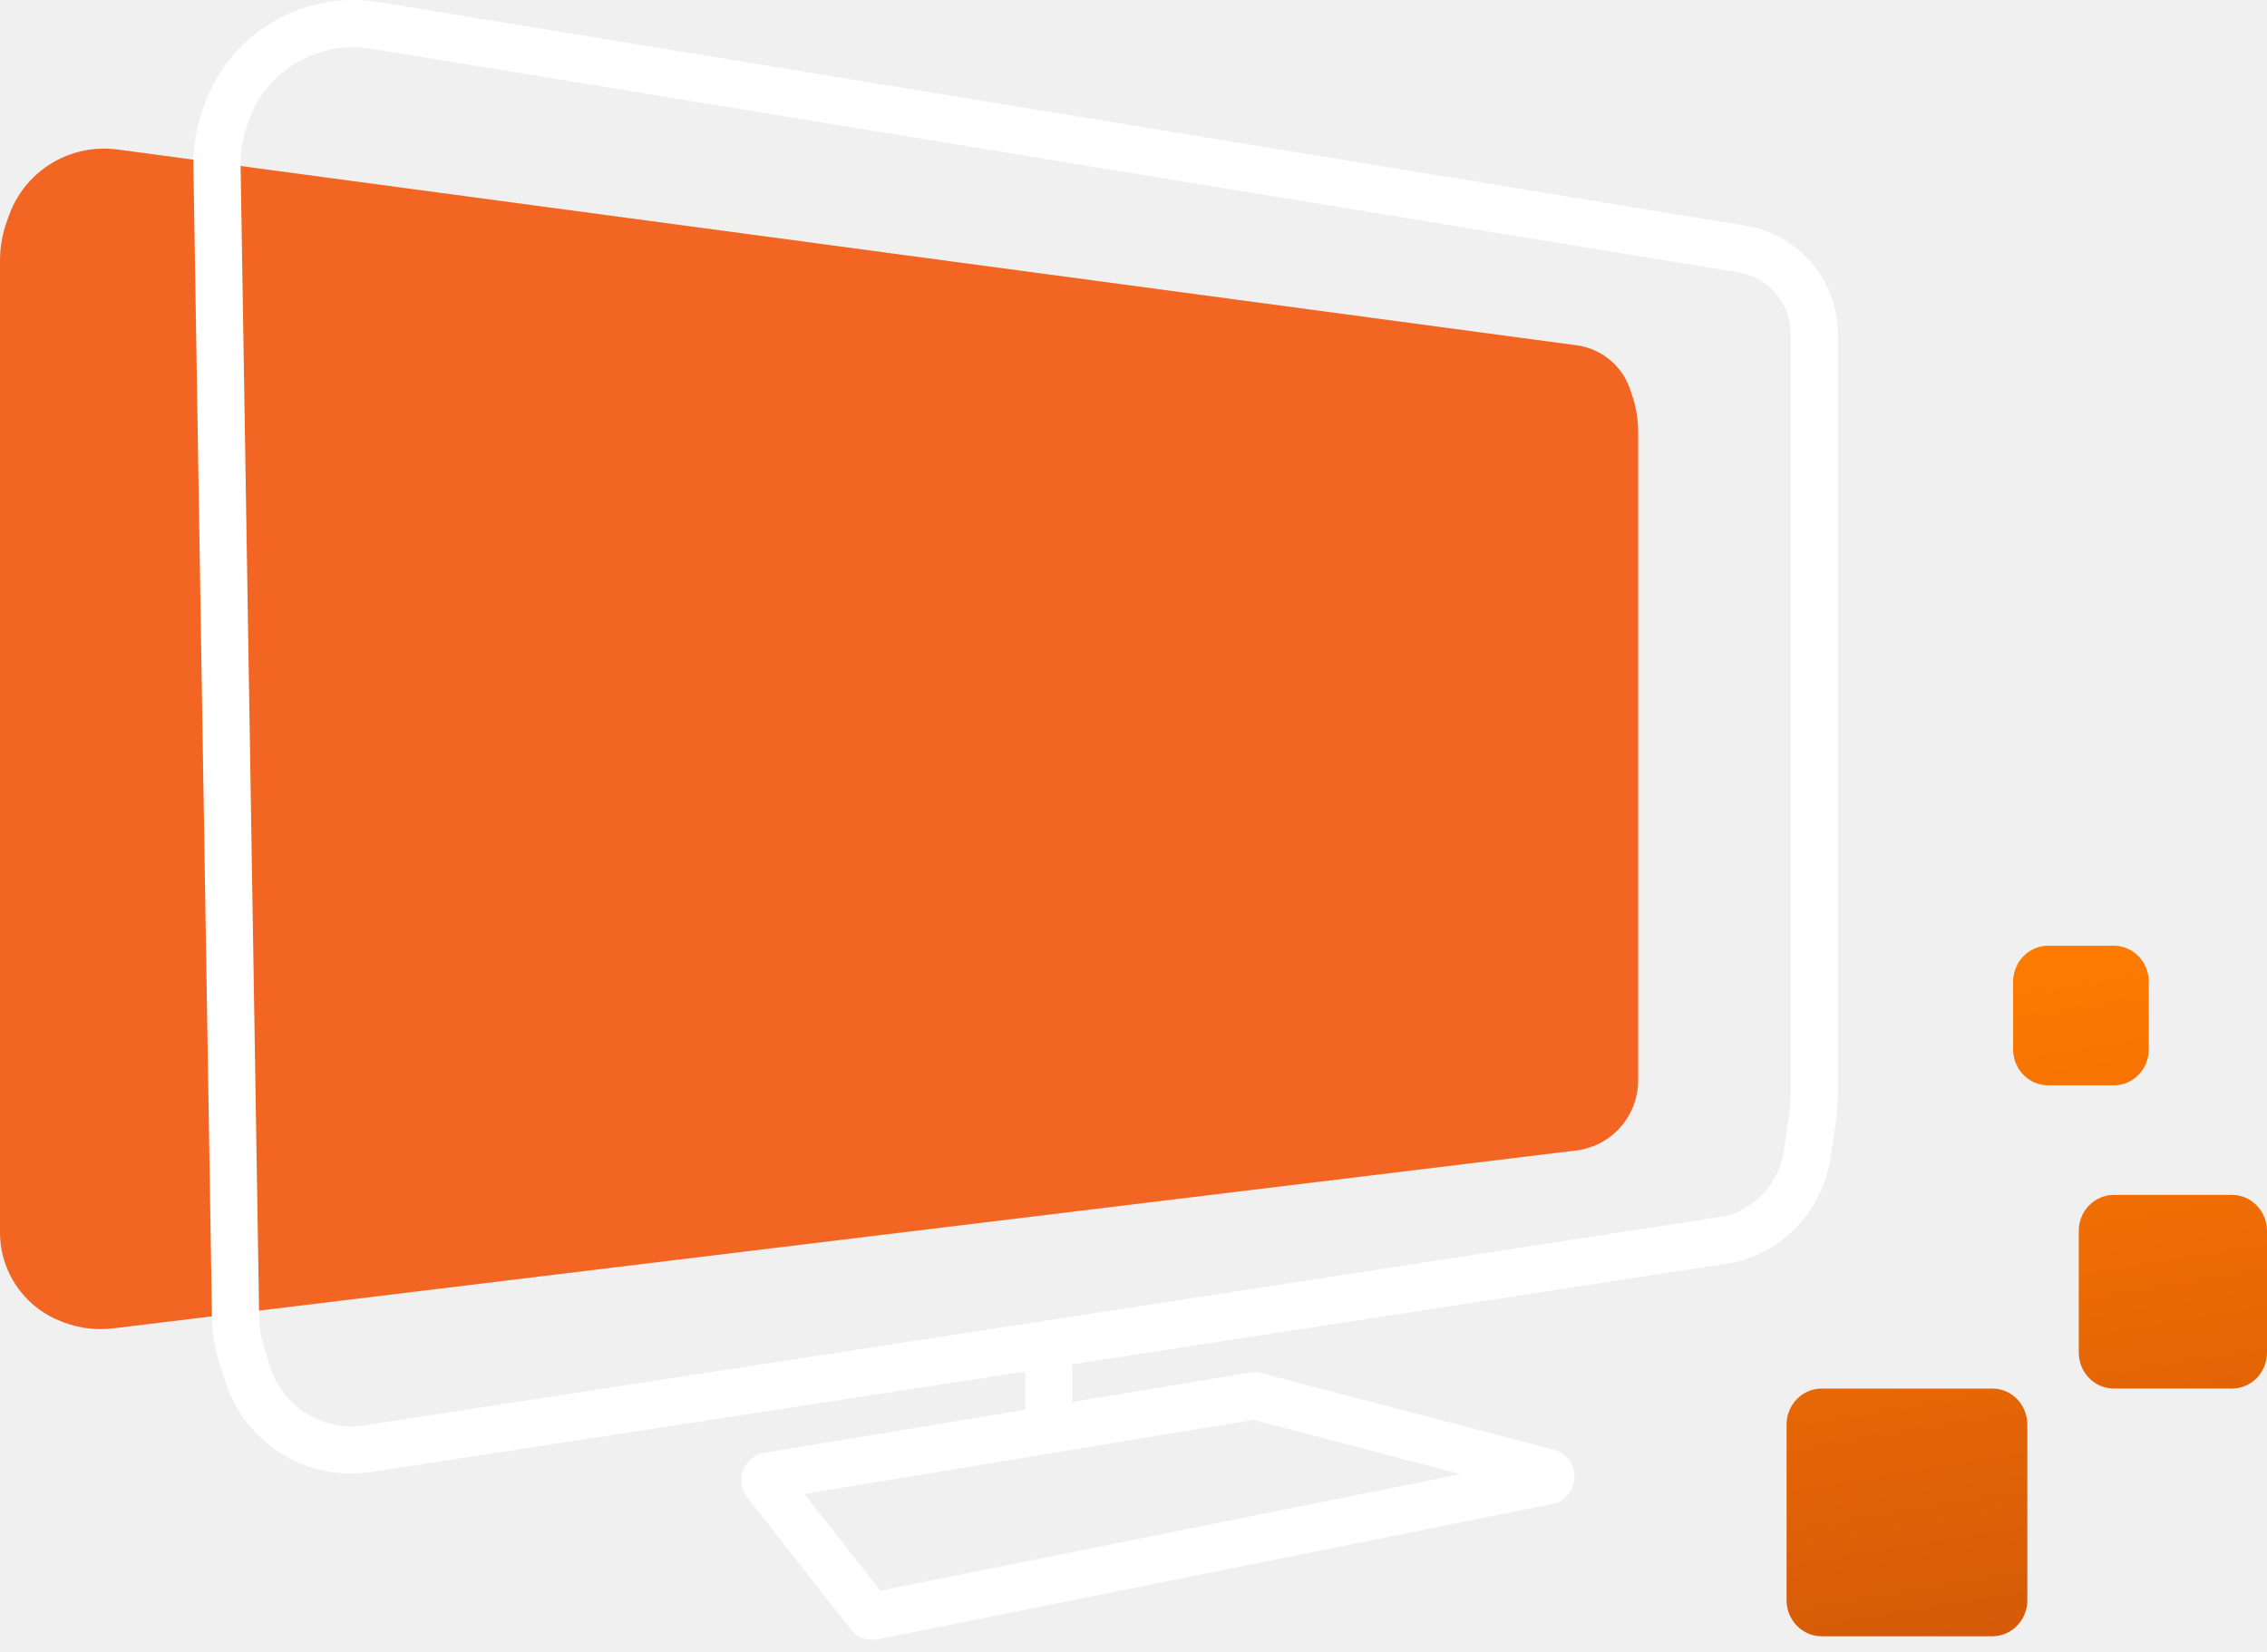
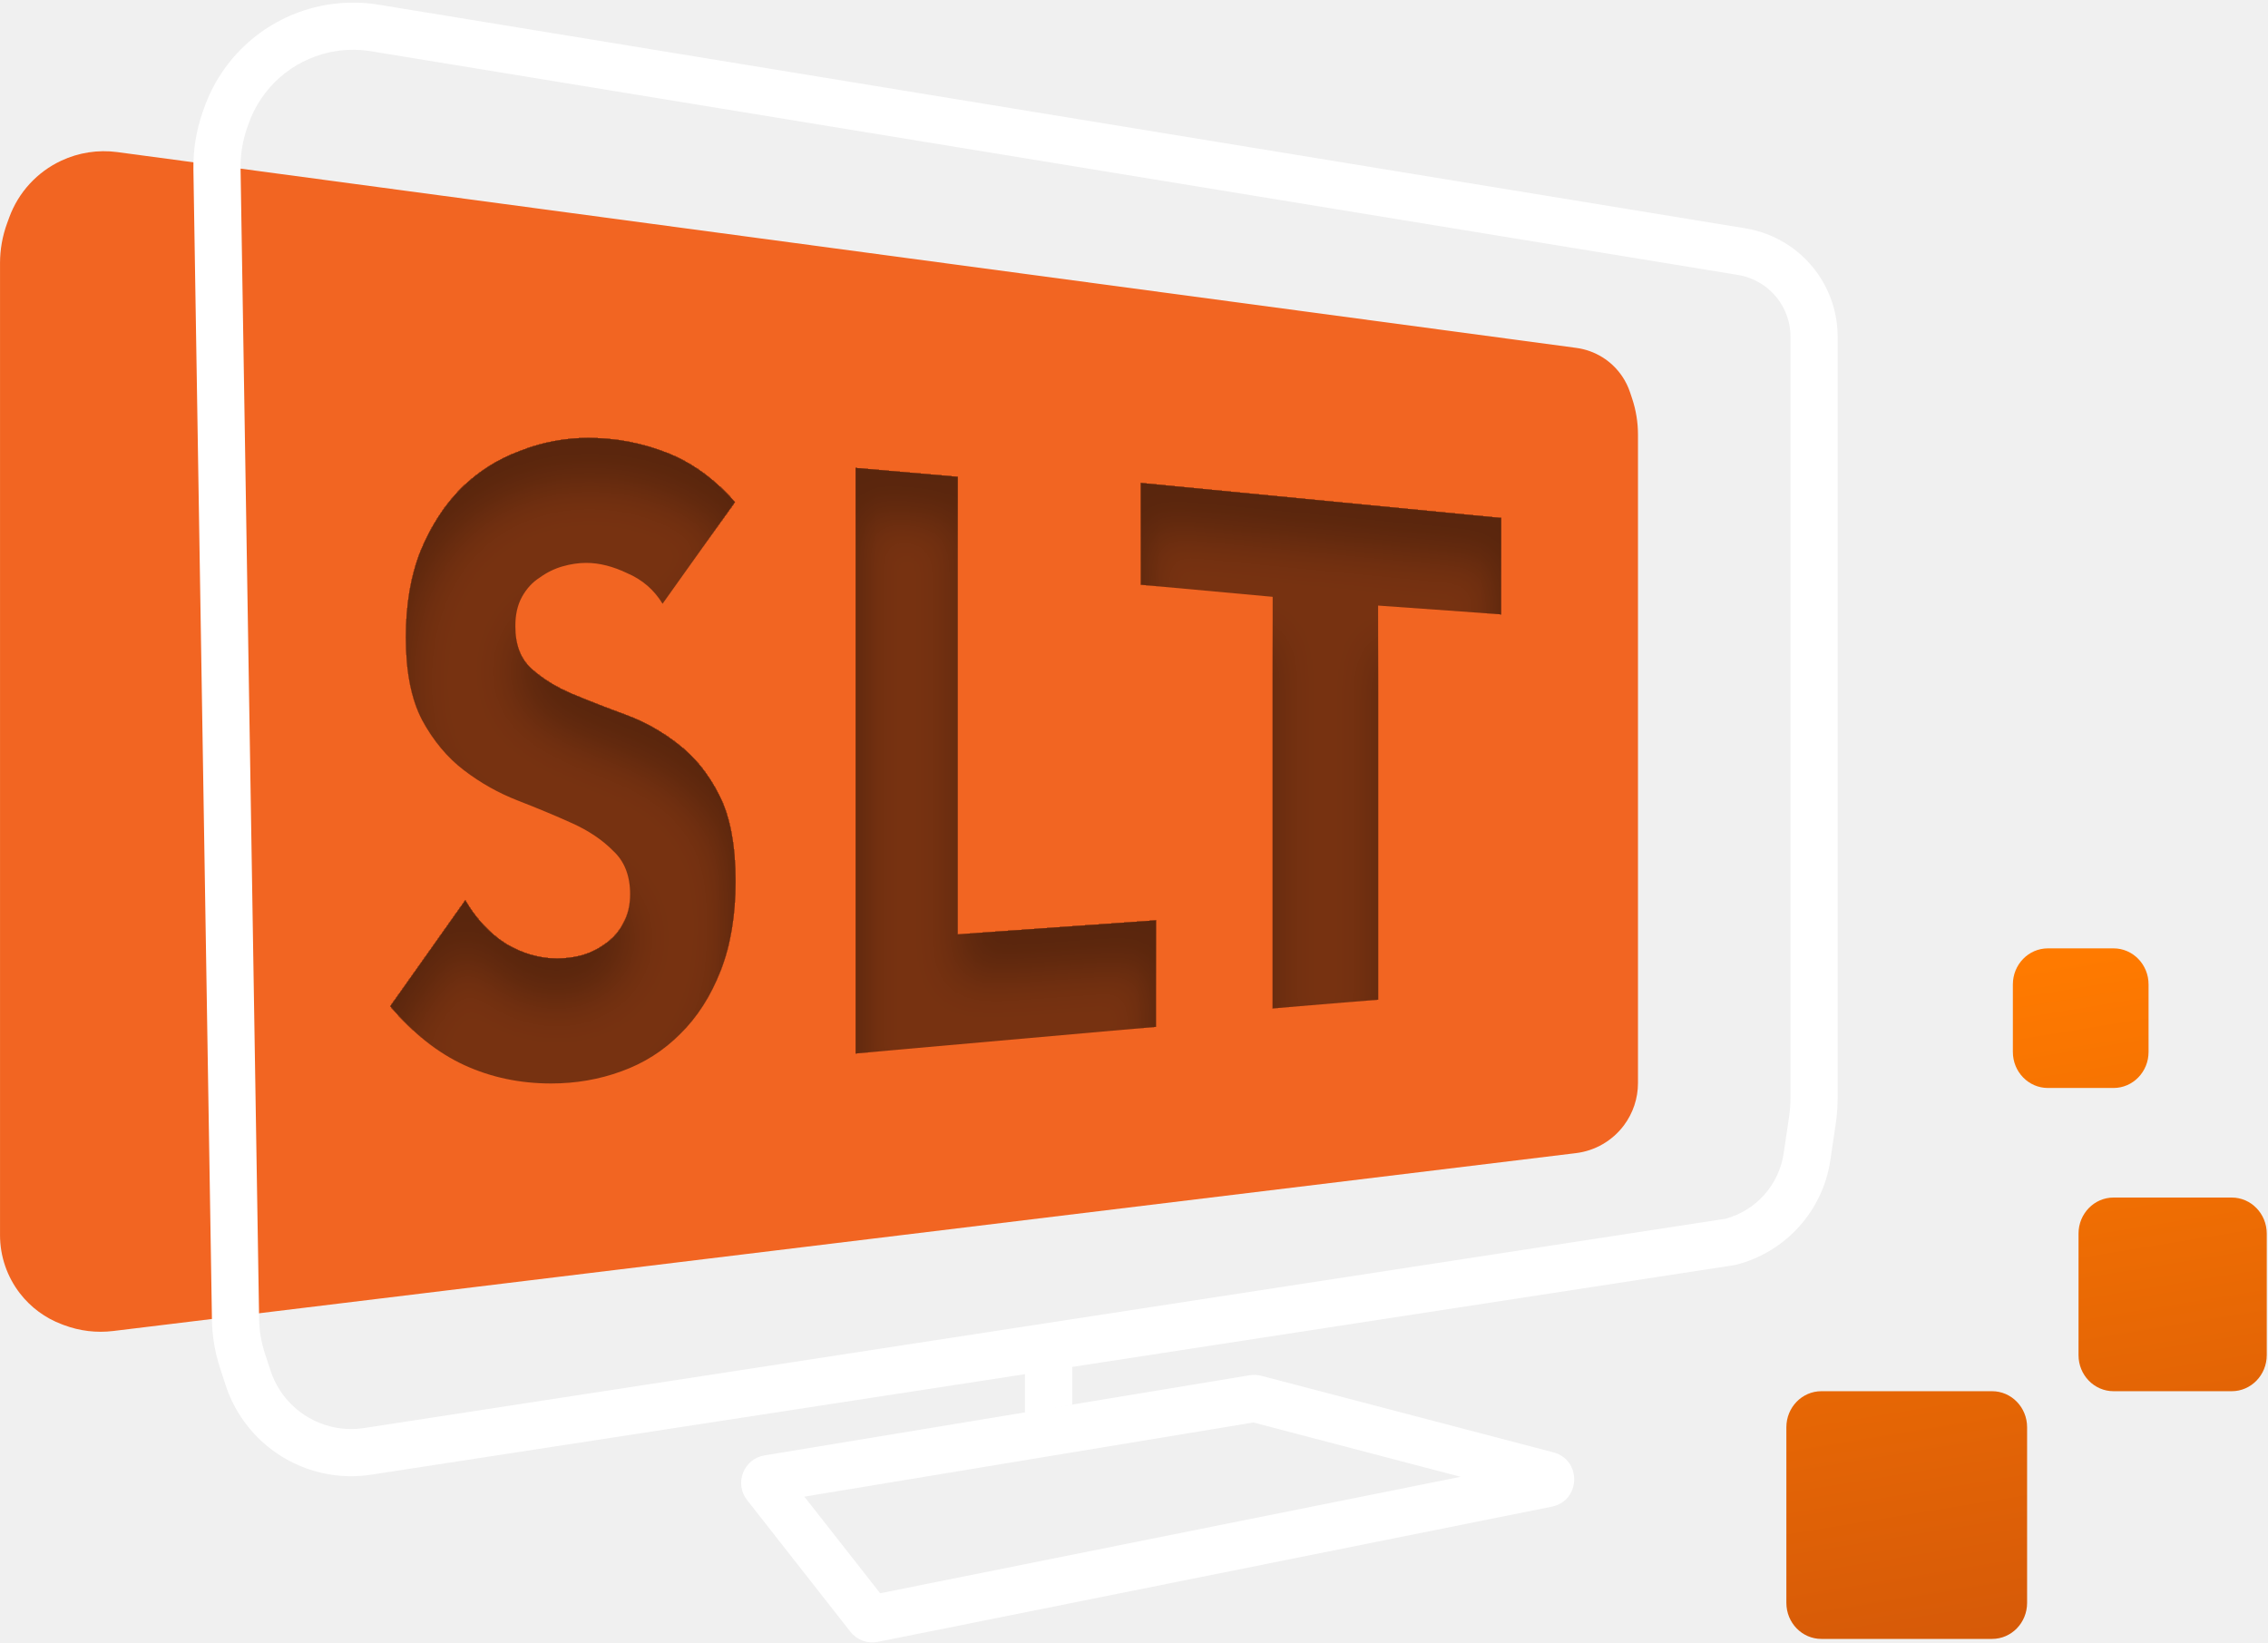
- <svg xmlns="http://www.w3.org/2000/svg" width="151" height="110" viewBox="0 0 151 110" fill="none">
-   <path d="M7.799 9.955L105.001 23C106.254 23.165 107.375 23.862 108.076 24.913C108.292 25.238 108.463 25.589 108.587 25.958L108.724 26.37C108.983 27.148 109.115 27.962 109.115 28.782V71.974C109.115 72.991 108.785 73.98 108.175 74.794C107.407 75.818 106.254 76.485 104.983 76.64L7.539 88.489C6.434 88.624 5.314 88.49 4.272 88.1L4.12 88.042C3.015 87.628 2.047 86.914 1.326 85.98C0.467 84.869 0.001 83.504 0.001 82.099V17.359C0.001 16.45 0.161 15.549 0.474 14.696L0.618 14.302C1.229 12.636 2.475 11.279 4.084 10.528C5.242 9.987 6.531 9.789 7.799 9.955Z" fill="#F26522" />
-   <path d="M71.424 93.408V90.837L68.281 91.265V93.979L71.424 93.408Z" fill="white" />
-   <path fill-rule="evenodd" clip-rule="evenodd" d="M84.023 91.473C83.77 91.407 83.507 91.394 83.249 91.437L50.931 96.776C49.538 97.007 48.901 98.645 49.773 99.755L56.651 108.522C57.084 109.074 57.79 109.334 58.478 109.196L103.375 100.189C105.306 99.802 105.386 97.071 103.481 96.572L84.023 91.473ZM83.491 94.582L97.304 98.202L58.635 105.96L53.585 99.523L83.491 94.582Z" fill="white" />
-   <path fill-rule="evenodd" clip-rule="evenodd" d="M21.953 3.311C22.86 3.114 23.797 3.09 24.713 3.24L115.775 18.141C116.505 18.26 117.191 18.571 117.761 19.042C118.721 19.836 119.277 21.016 119.277 22.262V72.914C119.277 73.356 119.245 73.797 119.18 74.235L118.822 76.653C118.512 78.746 116.993 80.454 114.956 81.01L24.253 94.953C23.628 95.049 22.991 95.04 22.369 94.925C20.33 94.55 18.66 93.089 18.018 91.118L17.641 89.962C17.402 89.231 17.275 88.468 17.262 87.699L16.026 11.059C16.012 10.137 16.159 9.221 16.461 8.351L16.549 8.099C17.393 5.671 19.441 3.857 21.953 3.311ZM25.221 0.138C23.914 -0.076 22.579 -0.041 21.285 0.24C17.703 1.019 14.785 3.605 13.581 7.067L13.493 7.318C13.069 8.536 12.863 9.82 12.884 11.109L14.12 87.75C14.138 88.833 14.317 89.906 14.653 90.936L15.03 92.092C16.03 95.158 18.628 97.432 21.8 98.016C22.767 98.194 23.758 98.209 24.73 98.059L115.594 84.091L115.67 84.072C118.966 83.221 121.432 80.48 121.93 77.114L122.289 74.695C122.376 74.106 122.42 73.51 122.42 72.914V22.262C122.42 20.079 121.445 18.01 119.762 16.619C118.763 15.794 117.562 15.249 116.283 15.039L25.221 0.138Z" fill="white" />
-   <path d="M135.036 94.9C135.036 93.574 133.992 92.499 132.704 92.499H121.333C120.044 92.499 119 93.574 119 94.9V106.6C119 107.925 120.044 109 121.333 109H132.704C133.992 109 135.036 107.925 135.036 106.6V94.9Z" fill="url(#paint0_linear_2_74)" />
-   <path d="M151 81.999C151 80.674 149.956 79.599 148.667 79.599H140.795C139.507 79.599 138.462 80.674 138.462 81.999V90.099C138.462 91.425 139.507 92.499 140.795 92.499H148.667C149.956 92.499 151 91.425 151 90.099V81.999Z" fill="url(#paint1_linear_2_74)" />
-   <path d="M143.127 65.4C143.127 64.075 142.083 63 140.795 63H136.421C135.133 63 134.089 64.075 134.089 65.4V69.9C134.089 71.226 135.133 72.3 136.421 72.3H140.795C142.083 72.3 143.127 71.226 143.127 69.9V65.4Z" fill="url(#paint2_linear_2_74)" />
+ <svg xmlns="http://www.w3.org/2000/svg" width="203" height="147" viewBox="0 0 203 147" fill="none">
+   <path d="M10.479 13.61L141.081 31.137C142.765 31.358 144.271 32.295 145.213 33.708C145.503 34.143 145.734 34.615 145.899 35.112L146.084 35.666C146.432 36.71 146.609 37.804 146.609 38.905V96.939C146.609 98.305 146.166 99.635 145.346 100.728C144.314 102.105 142.765 103 141.057 103.208L10.13 119.129C8.646 119.31 7.14 119.131 5.741 118.606L5.536 118.529C4.051 117.972 2.751 117.013 1.782 115.758C0.628 114.265 0.002 112.431 0.002 110.544V23.557C0.002 22.337 0.217 21.126 0.637 19.98L0.831 19.45C1.652 17.211 3.326 15.388 5.488 14.38C7.044 13.653 8.776 13.386 10.479 13.61Z" fill="#F26522" />
+   <path d="M95.965 125.738V122.283L91.742 122.859V126.505L95.965 125.738Z" fill="white" />
+   <path fill-rule="evenodd" clip-rule="evenodd" d="M112.892 123.137C112.552 123.048 112.198 123.032 111.852 123.089L68.429 130.263C66.558 130.572 65.702 132.773 66.873 134.265L76.115 146.045C76.696 146.786 77.645 147.136 78.569 146.951L138.894 134.849C141.488 134.328 141.595 130.659 139.036 129.989L112.892 123.137ZM112.177 127.315L130.736 132.179L78.781 142.602L71.995 133.954L112.177 127.315Z" fill="white" />
+   <path fill-rule="evenodd" clip-rule="evenodd" d="M29.495 4.682C30.715 4.417 31.973 4.384 33.204 4.586L155.557 24.607C156.538 24.768 157.458 25.186 158.224 25.819C159.515 26.885 160.262 28.471 160.262 30.145V98.202C160.262 98.796 160.218 99.388 160.131 99.976L159.65 103.226C159.233 106.038 157.192 108.333 154.456 109.079L32.585 127.814C31.745 127.943 30.89 127.93 30.055 127.777C27.315 127.272 25.072 125.309 24.208 122.66L23.701 121.107C23.381 120.125 23.21 119.1 23.193 118.067L21.532 15.092C21.512 13.854 21.71 12.623 22.117 11.453L22.234 11.116C23.369 7.853 26.12 5.416 29.495 4.682ZM33.886 0.419C32.13 0.132 30.337 0.178 28.598 0.556C23.786 1.602 19.864 5.077 18.246 9.729L18.129 10.066C17.559 11.703 17.282 13.427 17.311 15.16L18.971 118.135C18.995 119.59 19.236 121.033 19.687 122.416L20.194 123.969C21.537 128.09 25.028 131.144 29.29 131.929C30.589 132.169 31.92 132.188 33.227 131.987L155.313 113.219L155.415 113.193C159.843 112.05 163.157 108.368 163.827 103.844L164.308 100.595C164.425 99.802 164.484 99.003 164.484 98.202V30.145C164.484 27.212 163.175 24.431 160.914 22.563C159.571 21.454 157.957 20.721 156.239 20.44L33.886 0.419Z" fill="white" />
+   <path d="M181.438 127.742C181.438 125.961 180.035 124.517 178.304 124.517H163.025C161.294 124.517 159.891 125.961 159.891 127.742V143.463C159.891 145.244 161.294 146.688 163.025 146.688H178.304C180.035 146.688 181.438 145.244 181.438 143.463V127.742Z" fill="url(#paint0_linear_371_104)" />
+   <path d="M202.887 110.409C202.887 108.628 201.484 107.184 199.753 107.184H189.175C187.444 107.184 186.041 108.628 186.041 110.409V121.292C186.041 123.073 187.444 124.517 189.175 124.517H199.753C201.484 124.517 202.887 123.073 202.887 121.292V110.409Z" fill="url(#paint1_linear_371_104)" />
+   <path d="M192.309 88.106C192.309 86.325 190.906 84.881 189.175 84.881H183.298C181.567 84.881 180.164 86.325 180.164 88.106V94.153C180.164 95.933 181.567 97.377 183.298 97.377H189.175C190.906 97.377 192.309 95.933 192.309 94.153V88.106Z" fill="url(#paint2_linear_371_104)" />
+   <g filter="url(#filter0_i_371_104)">
+     <path d="M59.305 54.03C58.539 52.788 57.491 51.882 56.161 51.312C54.87 50.691 53.641 50.38 52.472 50.38C51.786 50.38 51.081 50.484 50.355 50.691C49.629 50.898 48.944 51.235 48.299 51.7C47.654 52.115 47.13 52.684 46.726 53.409C46.323 54.134 46.122 55.014 46.122 56.049C46.122 57.706 46.605 58.974 47.573 59.854C48.541 60.734 49.75 61.485 51.202 62.106C52.693 62.728 54.286 63.349 55.979 63.97C57.672 64.591 59.245 65.471 60.696 66.61C62.188 67.749 63.418 69.276 64.385 71.192C65.353 73.108 65.837 75.67 65.837 78.88C65.837 81.934 65.393 84.6 64.506 86.878C63.619 89.156 62.41 91.046 60.878 92.547C59.386 94.049 57.632 95.162 55.616 95.886C53.641 96.611 51.544 96.974 49.327 96.974C46.545 96.974 43.965 96.43 41.586 95.343C39.207 94.256 36.99 92.495 34.934 90.062L41.646 80.588C42.614 82.245 43.824 83.539 45.275 84.471C46.767 85.351 48.299 85.791 49.871 85.791C50.637 85.791 51.403 85.688 52.169 85.481C52.976 85.222 53.681 84.859 54.286 84.393C54.931 83.927 55.435 83.332 55.798 82.607C56.201 81.882 56.403 81.028 56.403 80.045C56.403 78.388 55.899 77.094 54.891 76.162C53.923 75.178 52.693 74.35 51.202 73.677C49.71 73.004 48.097 72.331 46.364 71.658C44.63 70.985 43.017 70.079 41.526 68.94C40.034 67.801 38.784 66.3 37.776 64.436C36.808 62.572 36.325 60.113 36.325 57.059C36.325 54.108 36.768 51.519 37.655 49.293C38.582 47.067 39.792 45.203 41.284 43.702C42.816 42.201 44.569 41.088 46.545 40.363C48.52 39.586 50.556 39.198 52.653 39.198C55.072 39.198 57.41 39.638 59.668 40.518C61.926 41.398 63.962 42.874 65.776 44.944L59.305 54.03Z" fill="#773211" />
+   </g>
+   <g filter="url(#filter1_i_371_104)">
+     <path d="M76.586 41.885L85.721 42.679V83.628L103.458 82.376V91.904L76.586 94.286V41.885Z" fill="#773211" />
+   </g>
+   <g filter="url(#filter2_i_371_104)">
+     <path d="M113.911 53.417L102.113 52.335V43.229L134.36 46.364V54.984L123.349 54.201V89.472L113.911 90.255V53.417Z" fill="#773211" />
+   </g>
  <defs>
-     <linearGradient id="paint0_linear_2_74" x1="141.815" y1="63" x2="150.661" y2="116.933" gradientUnits="userSpaceOnUse">
+     <filter id="filter0_i_371_104" x="34.934" y="39.198" width="30.902" height="61.776" filterUnits="userSpaceOnUse" color-interpolation-filters="sRGB">
+       <feFlood flood-opacity="0" result="BackgroundImageFix" />
+       <feBlend mode="normal" in="SourceGraphic" in2="BackgroundImageFix" result="shape" />
+       <feColorMatrix in="SourceAlpha" type="matrix" values="0 0 0 0 0 0 0 0 0 0 0 0 0 0 0 0 0 0 127 0" result="hardAlpha" />
+       <feOffset dy="4" />
+       <feGaussianBlur stdDeviation="2" />
+       <feComposite in2="hardAlpha" operator="arithmetic" k2="-1" k3="1" />
+       <feColorMatrix type="matrix" values="0 0 0 0 0 0 0 0 0 0 0 0 0 0 0 0 0 0 0.25 0" />
+       <feBlend mode="normal" in2="shape" result="effect1_innerShadow_371_104" />
+     </filter>
+     <filter id="filter1_i_371_104" x="76.586" y="41.885" width="26.871" height="56.401" filterUnits="userSpaceOnUse" color-interpolation-filters="sRGB">
+       <feFlood flood-opacity="0" result="BackgroundImageFix" />
+       <feBlend mode="normal" in="SourceGraphic" in2="BackgroundImageFix" result="shape" />
+       <feColorMatrix in="SourceAlpha" type="matrix" values="0 0 0 0 0 0 0 0 0 0 0 0 0 0 0 0 0 0 127 0" result="hardAlpha" />
+       <feOffset dy="4" />
+       <feGaussianBlur stdDeviation="2" />
+       <feComposite in2="hardAlpha" operator="arithmetic" k2="-1" k3="1" />
+       <feColorMatrix type="matrix" values="0 0 0 0 0 0 0 0 0 0 0 0 0 0 0 0 0 0 0.25 0" />
+       <feBlend mode="normal" in2="shape" result="effect1_innerShadow_371_104" />
+     </filter>
+     <filter id="filter2_i_371_104" x="102.113" y="43.229" width="32.246" height="51.027" filterUnits="userSpaceOnUse" color-interpolation-filters="sRGB">
+       <feFlood flood-opacity="0" result="BackgroundImageFix" />
+       <feBlend mode="normal" in="SourceGraphic" in2="BackgroundImageFix" result="shape" />
+       <feColorMatrix in="SourceAlpha" type="matrix" values="0 0 0 0 0 0 0 0 0 0 0 0 0 0 0 0 0 0 127 0" result="hardAlpha" />
+       <feOffset dy="4" />
+       <feGaussianBlur stdDeviation="2" />
+       <feComposite in2="hardAlpha" operator="arithmetic" k2="-1" k3="1" />
+       <feColorMatrix type="matrix" values="0 0 0 0 0 0 0 0 0 0 0 0 0 0 0 0 0 0 0.25 0" />
+       <feBlend mode="normal" in2="shape" result="effect1_innerShadow_371_104" />
+     </filter>
+     <linearGradient id="paint0_linear_371_104" x1="190.546" y1="84.881" x2="202.431" y2="157.346" gradientUnits="userSpaceOnUse">
      <stop stop-color="#FF7A00" />
      <stop offset="1" stop-color="#CC520A" />
    </linearGradient>
-     <linearGradient id="paint1_linear_2_74" x1="141.815" y1="63" x2="150.661" y2="116.933" gradientUnits="userSpaceOnUse">
+     <linearGradient id="paint1_linear_371_104" x1="190.546" y1="84.881" x2="202.431" y2="157.346" gradientUnits="userSpaceOnUse">
      <stop stop-color="#FF7A00" />
      <stop offset="1" stop-color="#CC520A" />
    </linearGradient>
-     <linearGradient id="paint2_linear_2_74" x1="141.815" y1="63" x2="150.661" y2="116.933" gradientUnits="userSpaceOnUse">
+     <linearGradient id="paint2_linear_371_104" x1="190.546" y1="84.881" x2="202.431" y2="157.346" gradientUnits="userSpaceOnUse">
      <stop stop-color="#FF7A00" />
      <stop offset="1" stop-color="#CC520A" />
    </linearGradient>
  </defs>
</svg>
